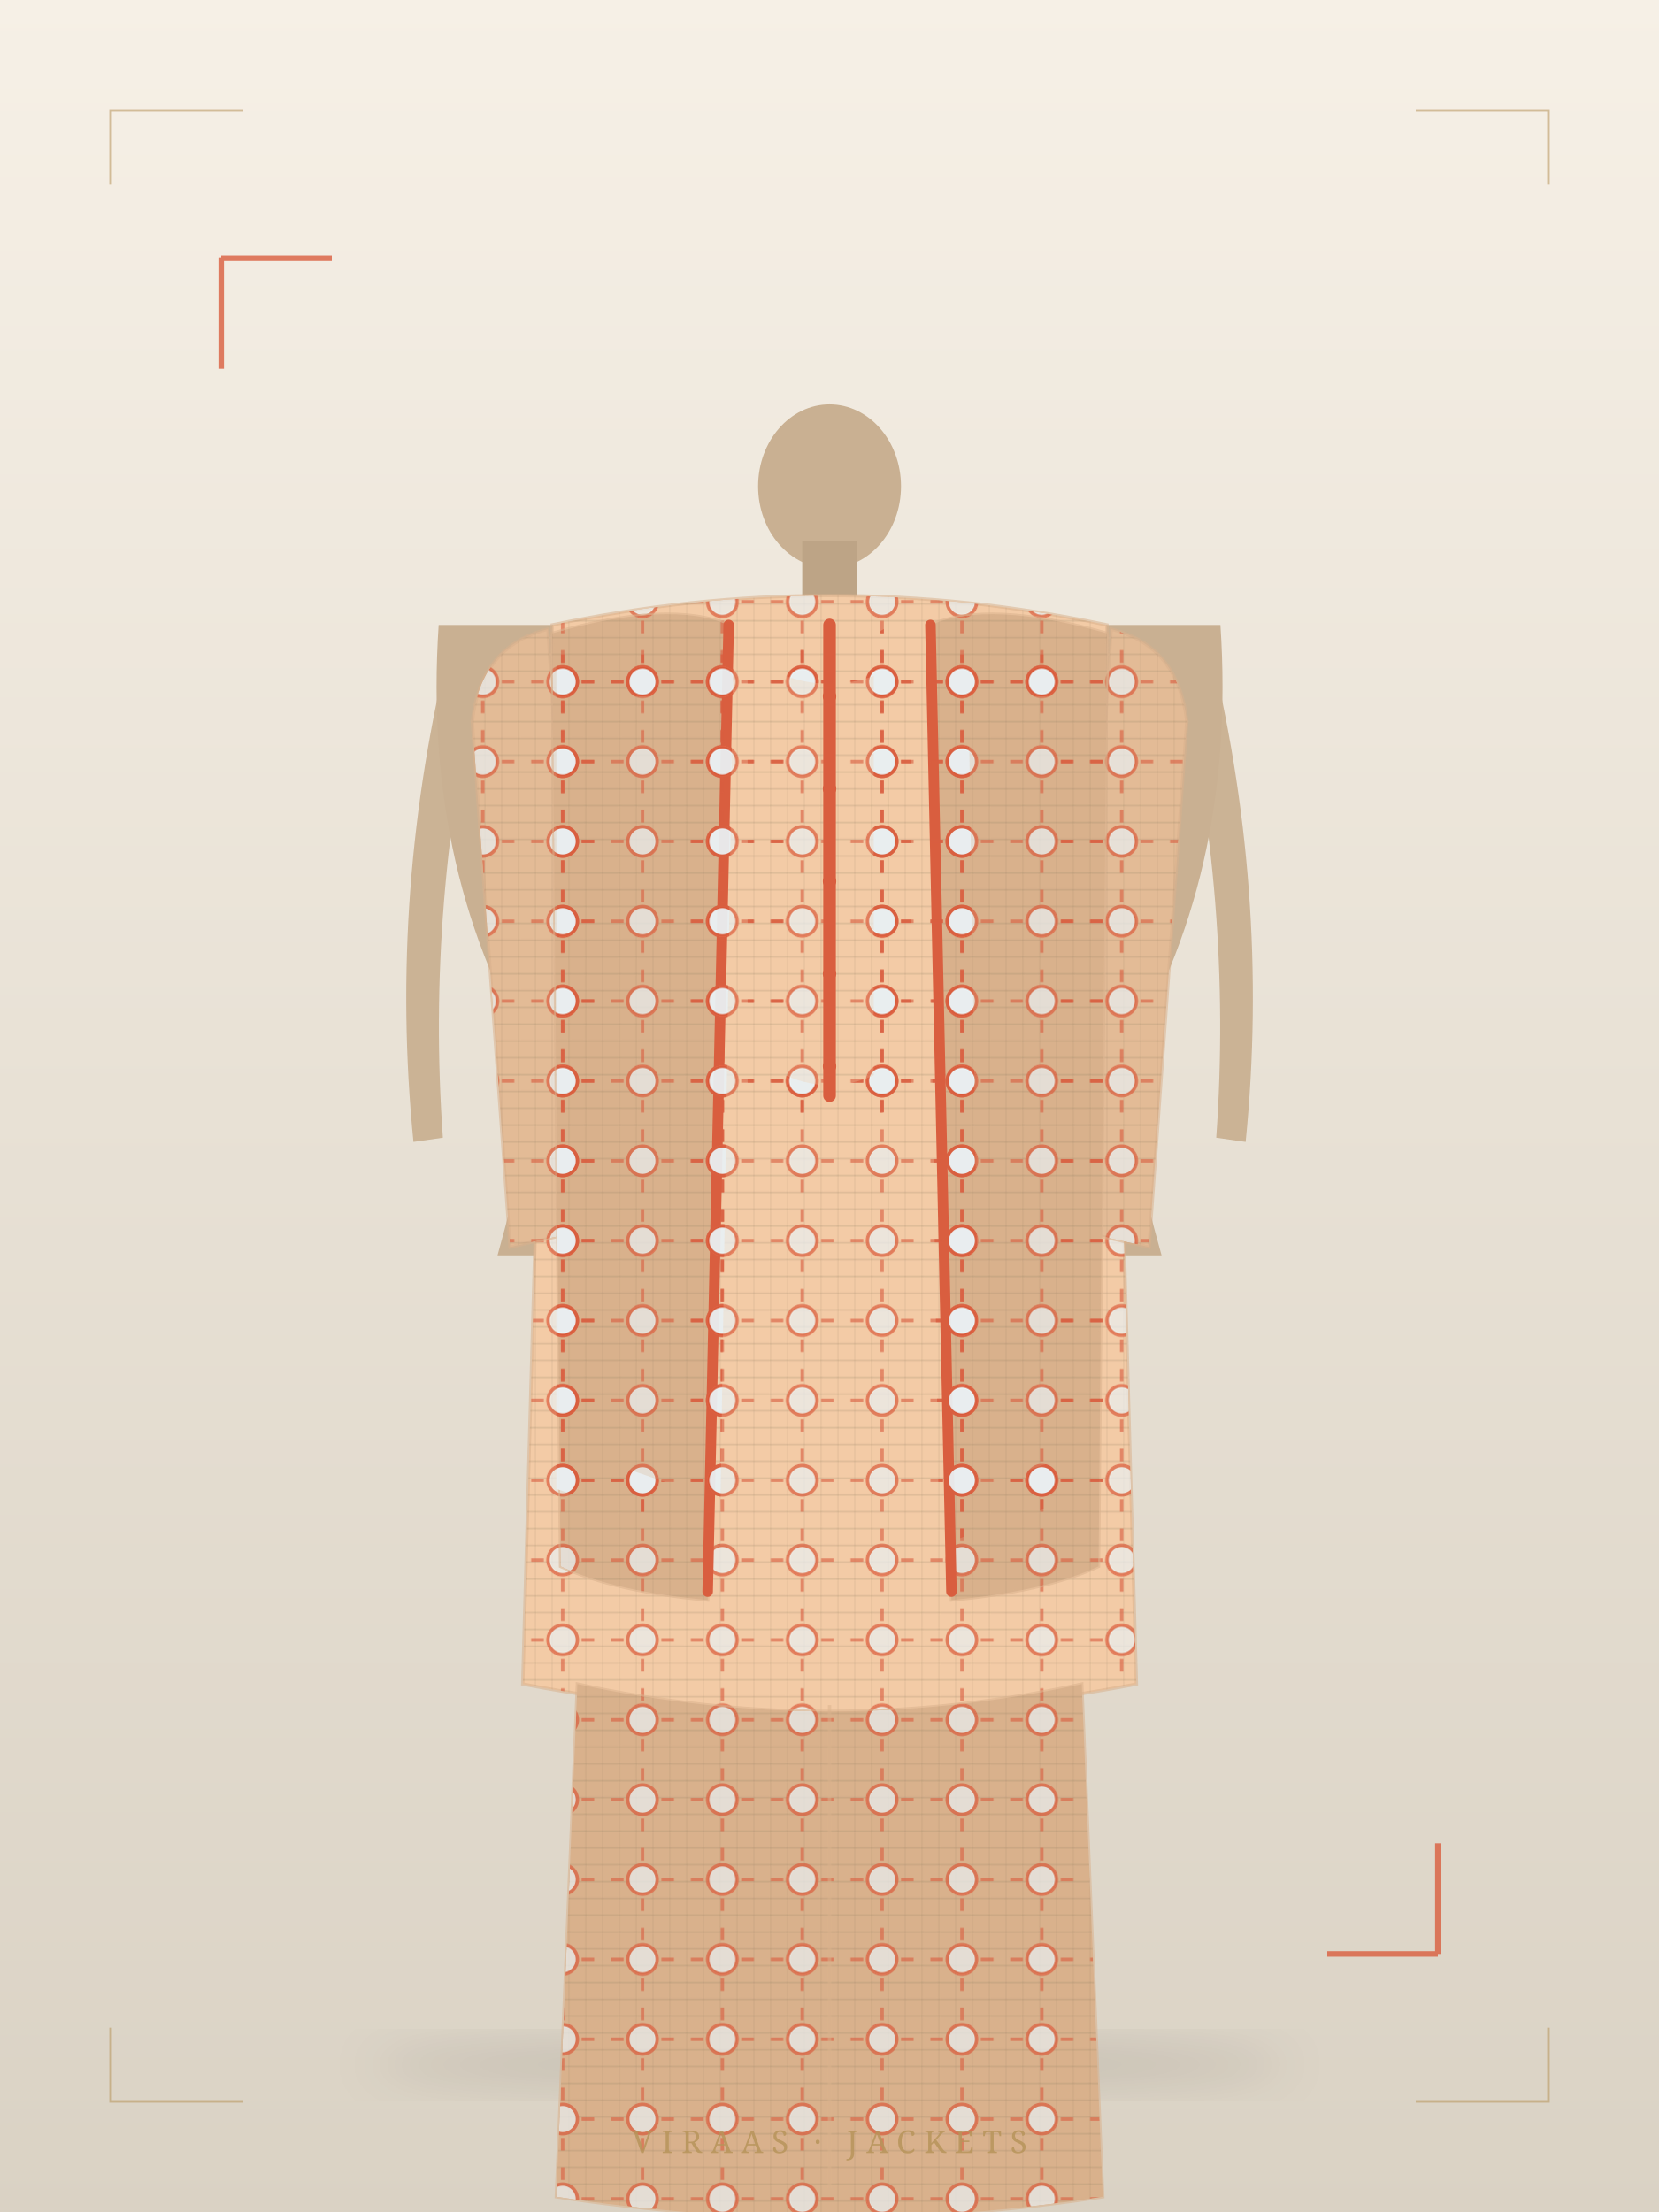
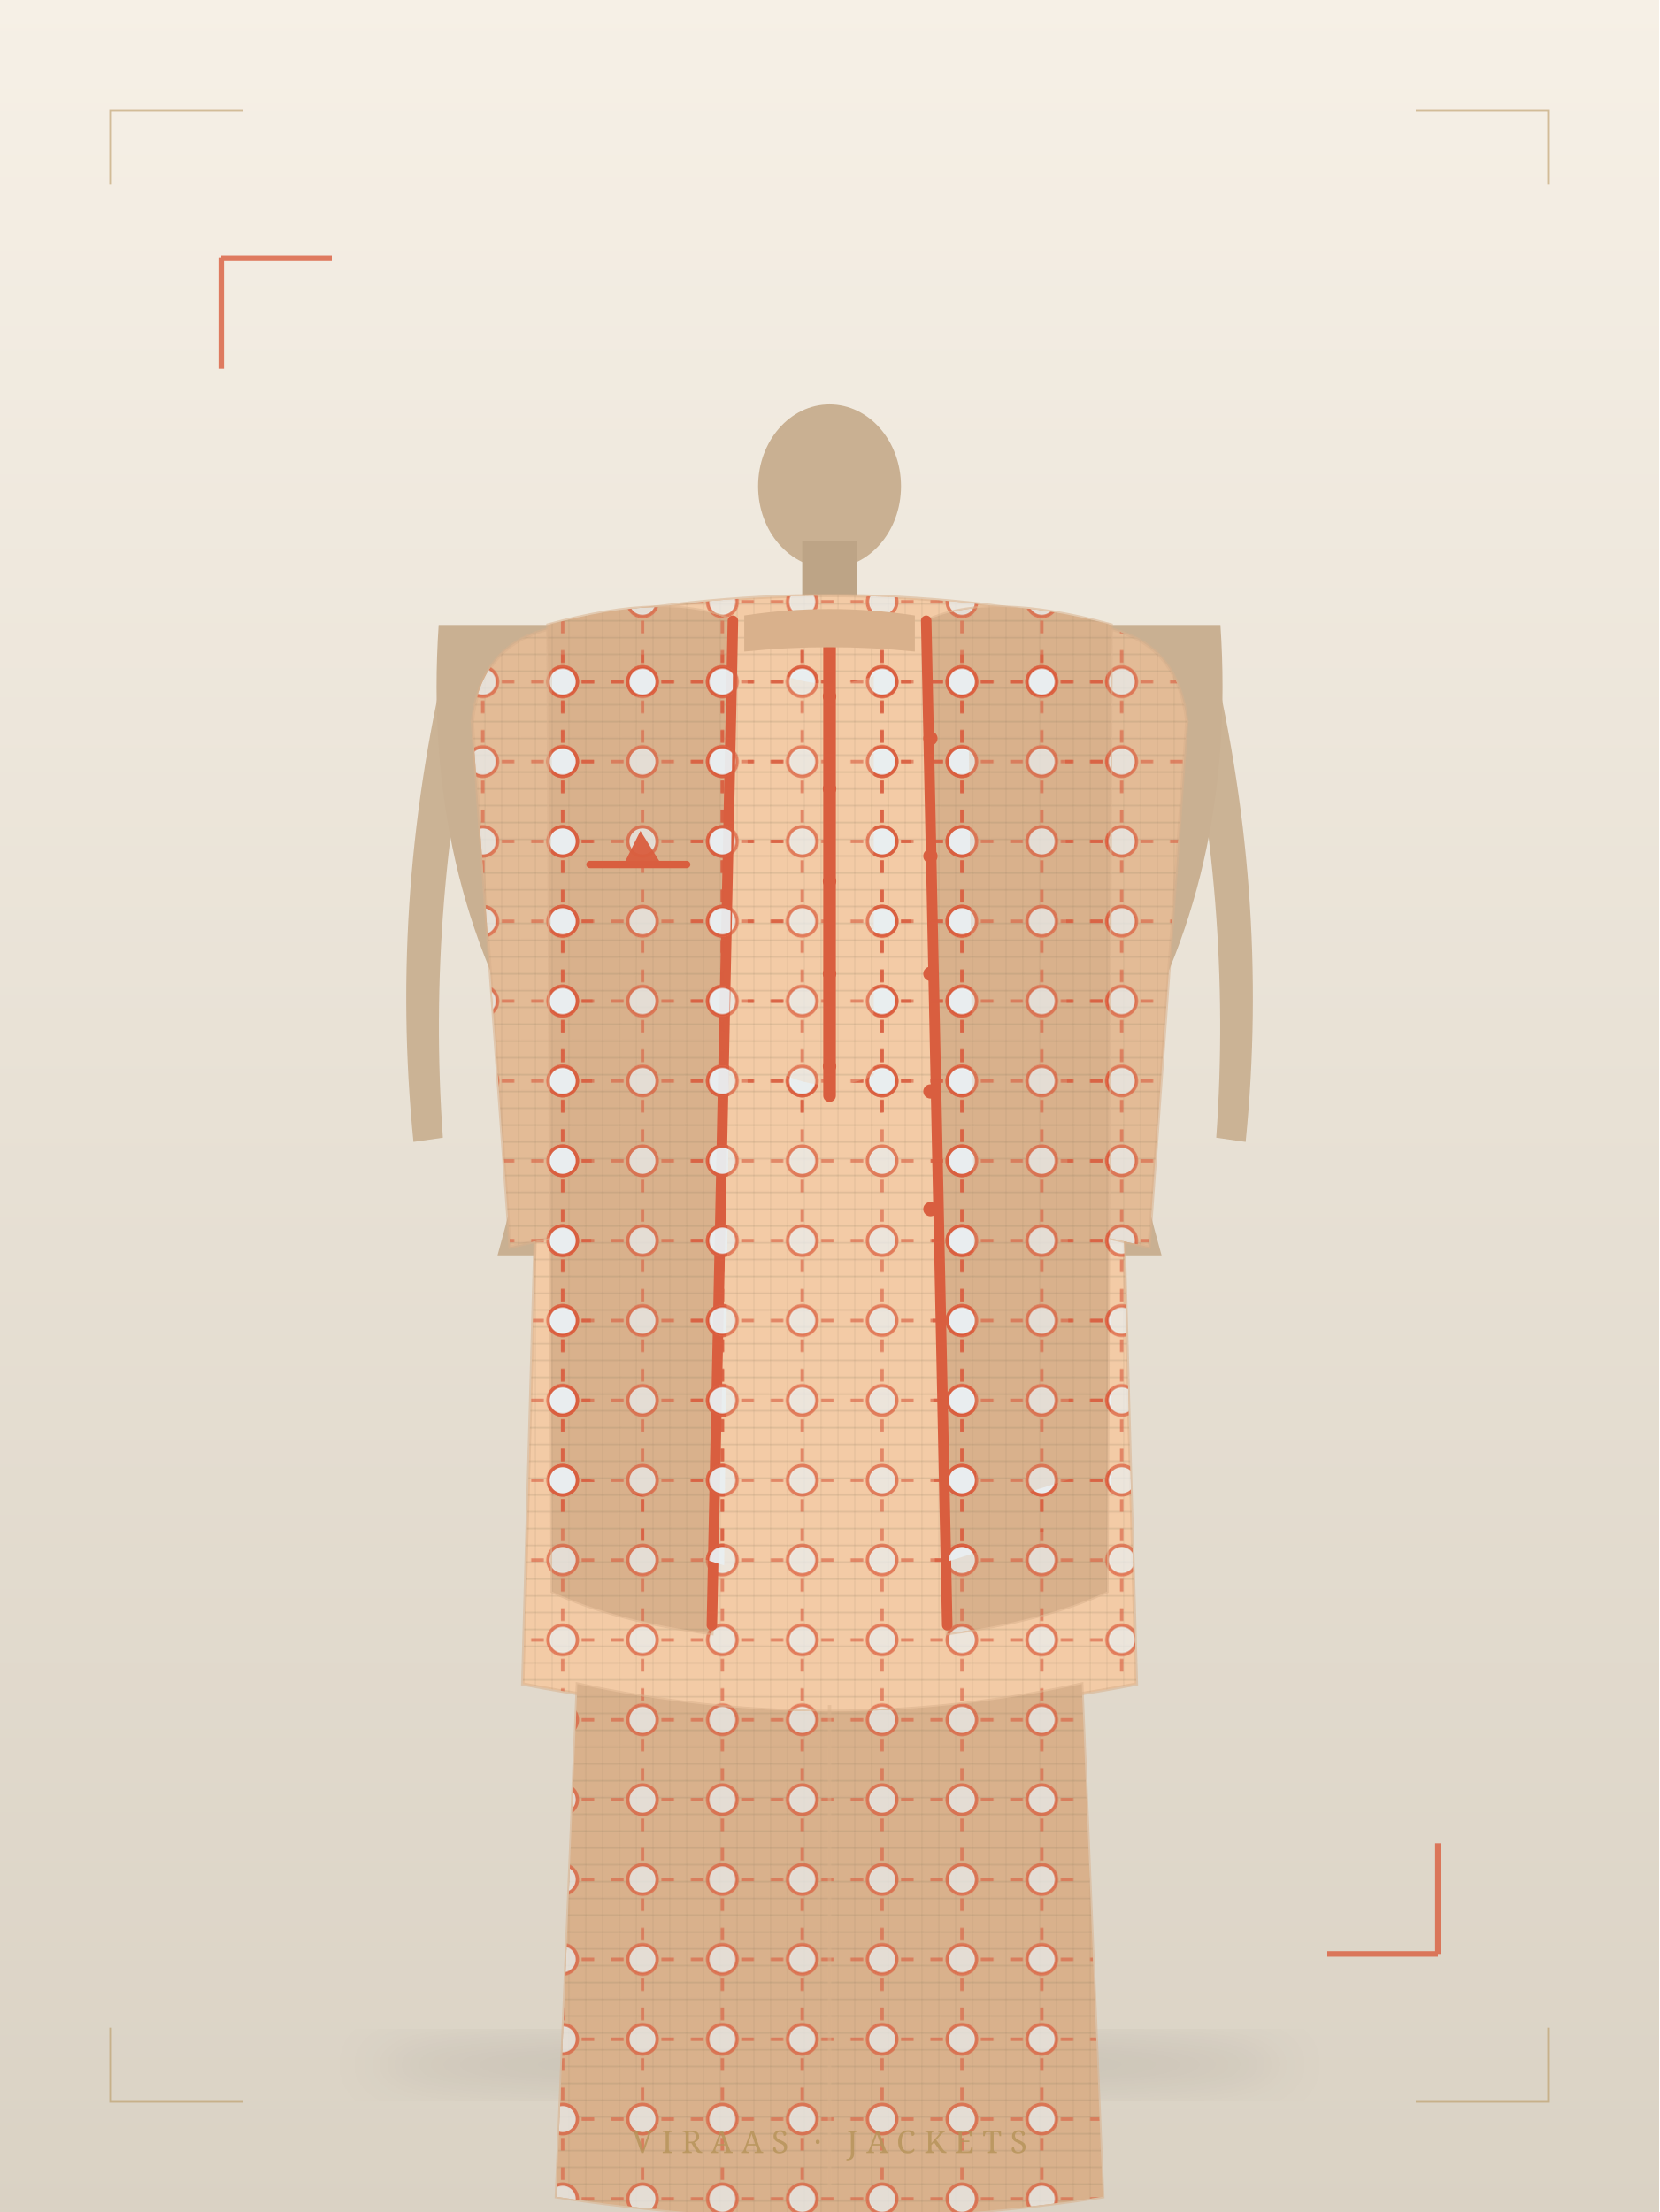
<svg xmlns="http://www.w3.org/2000/svg" viewBox="0 0 900 1200" width="900" height="1200">
  <defs>
    <pattern id="f-vbx2xe5" patternUnits="userSpaceOnUse" width="24" height="24">
      <path d="M0 6 H24 M0 14 H24 M0 22 H24" stroke="#8B7C5E" stroke-width="0.8" opacity="0.18" fill="none" />
      <path d="M6 0 V24 M14 0 V24 M22 0 V24" stroke="#8B7C5E" stroke-width="0.6" opacity="0.13" fill="none" />
    </pattern>
    <pattern id="k-vbx2xe5" patternUnits="userSpaceOnUse" width="38" height="38">
      <g>
        <circle cx="19" cy="19" r="7" fill="#E9EEF0" />
        <circle cx="19" cy="19" r="7" fill="none" stroke="#D95E3F" stroke-width="1.6" />
        <path d="M19 4 v6 M19 28 v6 M4 19 h6 M28 19 h6" stroke="#D95E3F" stroke-width="1.6" opacity="0.85" />
      </g>
    </pattern>
    <linearGradient id="bgF" x1="0" y1="0" x2="0" y2="1">
      <stop offset="0%" stop-color="#F6F0E6" />
      <stop offset="100%" stop-color="#DAD2C4" />
    </linearGradient>
    <filter id="soft">
      <feGaussianBlur stdDeviation="14" />
    </filter>
    <filter id="soft2">
      <feGaussianBlur stdDeviation="5" />
    </filter>
  </defs>
  <rect width="900" height="1200" fill="url(#bgF)" />
  <ellipse cx="450" cy="1120" rx="250" ry="16" fill="#000" opacity="0.10" filter="url(#soft)" />
  <g transform="translate(450 640) scale(1.14) translate(-450 -560)">
    <g>
      <ellipse cx="450" cy="230" rx="34" ry="39" fill="#C9B092" />
      <path d="M437 256 h26 v46 h-26z" fill="#bda486" />
      <path d="M270 302 q-30 120 -18 240 l14 -2 q-8 -112 18 -224z" fill="#C9B092" opacity="0.95" />
      <path d="M630 302 q30 120 18 240 l-14 -2 q8 -112 -18 -224z" fill="#C9B092" opacity="0.95" />
      <path d="M264 296 Q256 416 312 506 Q306 546 292 596 L608 596 Q594 546 588 506 Q644 416 636 296 Z" fill="#C9B092" />
    </g>
    <clipPath id="cc-vbx2xe5-1">
      <path d="M318 296 Q450 268 582 296 L596 800 Q450 828 304 800 Z" />
    </clipPath>
    <path d="M318 296 Q450 268 582 296 L596 800 Q450 828 304 800 Z" fill="#F3CBA6" stroke="#d9b18c" stroke-width="1.6" stroke-opacity="0.55" />
    <g clip-path="url(#cc-vbx2xe5-1)">
      <path d="M318 296 Q450 268 582 296 L596 800 Q450 828 304 800 Z" fill="url(#f-vbx2xe5)" />
      <path d="M318 296 Q450 268 582 296 L596 800 Q450 828 304 800 Z" fill="url(#k-vbx2xe5)" opacity="0.72" />
    </g>
    <path d="M450 296 V520" fill="none" stroke="#D95E3F" stroke-width="6" stroke-linecap="round" />
    <g>
      <circle cx="450" cy="330" r="3.2" fill="#D95E3F" />
      <circle cx="450" cy="374" r="3.2" fill="#D95E3F" />
      <circle cx="450" cy="418" r="3.2" fill="#D95E3F" />
      <circle cx="450" cy="462" r="3.2" fill="#D95E3F" />
      <circle cx="450" cy="506" r="3.2" fill="#D95E3F" />
    </g>
    <clipPath id="cc-vbx2xe5-2">
      <path d="M316 298 q-32 8 -36 44 l18 250 l36 -8 z" />
    </clipPath>
    <path d="M316 298 q-32 8 -36 44 l18 250 l36 -8 z" fill="#e3bb96" stroke="#d9b18c" stroke-width="1.6" stroke-opacity="0.55" />
    <g clip-path="url(#cc-vbx2xe5-2)">
      <path d="M316 298 q-32 8 -36 44 l18 250 l36 -8 z" fill="url(#f-vbx2xe5)" />
      <path d="M316 298 q-32 8 -36 44 l18 250 l36 -8 z" fill="url(#k-vbx2xe5)" opacity="0.72" />
    </g>
    <clipPath id="cc-vbx2xe5-3">
      <path d="M584 298 q32 8 36 44 l-18 250 l-36 -8 z" />
    </clipPath>
    <path d="M584 298 q32 8 36 44 l-18 250 l-36 -8 z" fill="#e3bb96" stroke="#d9b18c" stroke-width="1.6" stroke-opacity="0.55" />
    <g clip-path="url(#cc-vbx2xe5-3)">
      <path d="M584 298 q32 8 36 44 l-18 250 l-36 -8 z" fill="url(#f-vbx2xe5)" />
      <path d="M584 298 q32 8 36 44 l-18 250 l-36 -8 z" fill="url(#k-vbx2xe5)" opacity="0.72" />
    </g>
    <path d="M420 306 q30 18 60 0 l0 210 q-30 16 -60 0z" fill="none" stroke="url(#k-vbx2xe5)" stroke-width="18" stroke-linecap="round" opacity="0.95" />
    <clipPath id="cc-vbx2xe5-4">
      <path d="M330 800 Q450 826 570 800 L580 1044 Q450 1064 320 1044 Z" />
    </clipPath>
    <path d="M330 800 Q450 826 570 800 L580 1044 Q450 1064 320 1044 Z" fill="#d9b18c" stroke="#d9b18c" stroke-width="1.6" stroke-opacity="0.55" />
    <g clip-path="url(#cc-vbx2xe5-4)">
      <path d="M330 800 Q450 826 570 800 L580 1044 Q450 1064 320 1044 Z" fill="url(#f-vbx2xe5)" />
      <path d="M330 800 Q450 826 570 800 L580 1044 Q450 1064 320 1044 Z" fill="url(#k-vbx2xe5)" opacity="0.72" />
    </g>
    <g stroke="#d9b18c" stroke-width="1.6" opacity="0.5" fill="none">
      <path d="M450 810 V1040" />
    </g>
    <g fill="#2A2E2C" opacity="0.95">
      <path d="M392 1062 q-16 18 6 24 h46 q10 -12 -4 -24z" />
      <path d="M508 1062 q16 18 -6 24 h-46 q-10 -12 4 -24z" />
    </g>
    <clipPath id="cc-vbx2xe5-5">
-       <path d="M318 300 Q374 284 402 296 L392 760 Q348 756 322 744 Z" />
+       <path d="M316 296 Q374 280 404 294 L394 776 Q348 770 318 756 Z" />
    </clipPath>
-     <path d="M318 300 Q374 284 402 296 L392 760 Q348 756 322 744 Z" fill="#d9b18c" stroke="#d9b18c" stroke-width="1.6" stroke-opacity="0.55" />
+     <path d="M316 296 Q374 280 404 294 L394 776 Q348 770 318 756 Z" fill="#d9b18c" stroke="#d9b18c" stroke-width="1.6" stroke-opacity="0.55" />
    <g clip-path="url(#cc-vbx2xe5-5)">
-       <path d="M318 300 Q374 284 402 296 L392 760 Q348 756 322 744 Z" fill="url(#f-vbx2xe5)" />
-       <path d="M318 300 Q374 284 402 296 L392 760 Q348 756 322 744 Z" fill="url(#k-vbx2xe5)" opacity="0.72" />
+       <path d="M316 296 Q374 280 404 294 L394 776 Q348 770 318 756 Z" fill="url(#f-vbx2xe5)" />
+       <path d="M316 296 Q374 280 404 294 L394 776 Q348 770 318 756 Z" fill="url(#k-vbx2xe5)" opacity="0.72" />
    </g>
    <clipPath id="cc-vbx2xe5-6">
-       <path d="M582 300 Q526 284 498 296 L508 760 Q552 756 578 744 Z" />
+       <path d="M584 296 Q526 280 496 294 L506 776 Q552 770 582 756 Z" />
    </clipPath>
-     <path d="M582 300 Q526 284 498 296 L508 760 Q552 756 578 744 Z" fill="#d9b18c" stroke="#d9b18c" stroke-width="1.6" stroke-opacity="0.55" />
+     <path d="M584 296 Q526 280 496 294 L506 776 Q552 770 582 756 Z" fill="#d9b18c" stroke="#d9b18c" stroke-width="1.6" stroke-opacity="0.55" />
    <g clip-path="url(#cc-vbx2xe5-6)">
-       <path d="M582 300 Q526 284 498 296 L508 760 Q552 756 578 744 Z" fill="url(#f-vbx2xe5)" />
-       <path d="M582 300 Q526 284 498 296 L508 760 Q552 756 578 744 Z" fill="url(#k-vbx2xe5)" opacity="0.72" />
+       <path d="M584 296 Q526 280 496 294 L506 776 Q552 770 582 756 Z" fill="url(#f-vbx2xe5)" />
+       <path d="M584 296 Q526 280 496 294 L506 776 Q552 770 582 756 Z" fill="url(#k-vbx2xe5)" opacity="0.72" />
    </g>
-     <path d="M402 296 L392 756" fill="none" stroke="#D95E3F" stroke-width="5" stroke-linecap="round" />
-     <path d="M498 296 L508 756" fill="none" stroke="#D95E3F" stroke-width="5" stroke-linecap="round" />
-     <path d="M330 320 L394 320 L388 720 L330 700 Z" fill="none" stroke="url(#k-vbx2xe5)" stroke-width="20" stroke-linecap="round" opacity="0.95" />
-     <path d="M570 320 L506 320 L512 720 L570 700 Z" fill="none" stroke="url(#k-vbx2xe5)" stroke-width="20" stroke-linecap="round" opacity="0.95" />
+     <path d="M410 292 q40 -6 80 0 v16 q-40 -4 -80 0z" fill="#d9b18c" stroke="#d9b18c" stroke-width="1.2" />
+     <path d="M404 294 L394 772" fill="none" stroke="#D95E3F" stroke-width="5" stroke-linecap="round" />
+     <path d="M496 294 L506 772" fill="none" stroke="#D95E3F" stroke-width="5" stroke-linecap="round" />
+     <path d="M336 410 h46" stroke="#D95E3F" stroke-width="3.5" stroke-linecap="round" />
+     <path d="M352 410 l8 -16 l10 16z" fill="#D95E3F" opacity="0.95" />
+     <g>
+       <circle cx="498" cy="350" r="3.4" fill="#D95E3F" />
+       <circle cx="498" cy="406" r="3.4" fill="#D95E3F" />
+       <circle cx="498" cy="462" r="3.4" fill="#D95E3F" />
+       <circle cx="498" cy="518" r="3.4" fill="#D95E3F" />
+       <circle cx="498" cy="574" r="3.4" fill="#D95E3F" />
+     </g>
+     <path d="M328 320 L394 320 L390 730 L326 710 Z" fill="none" stroke="url(#k-vbx2xe5)" stroke-width="20" stroke-linecap="round" opacity="0.95" />
+     <path d="M572 320 L506 320 L510 730 L574 710 Z" fill="none" stroke="url(#k-vbx2xe5)" stroke-width="20" stroke-linecap="round" opacity="0.95" />
  </g>
  <g fill="none" stroke="#D95E3F" stroke-width="3" opacity="0.8">
    <path d="M120 140 h60 M120 140 v60" />
    <path d="M720 1060 h60 M780 1000 v60" />
  </g>
  <g fill="none" stroke="#B7945A" opacity="0.55" stroke-width="1.4">
    <path d="M60 100 V60 H132" />
    <path d="M768 60 H840 V100" />
    <path d="M60 1100 V1140 H132" />
    <path d="M768 1140 H840 V1100" />
  </g>
  <text x="450" y="1168" text-anchor="middle" font-family="Georgia, serif" font-size="17" letter-spacing="4.6" fill="#B7945A" opacity="0.85">VIRAAS · JACKETS</text>
</svg>
